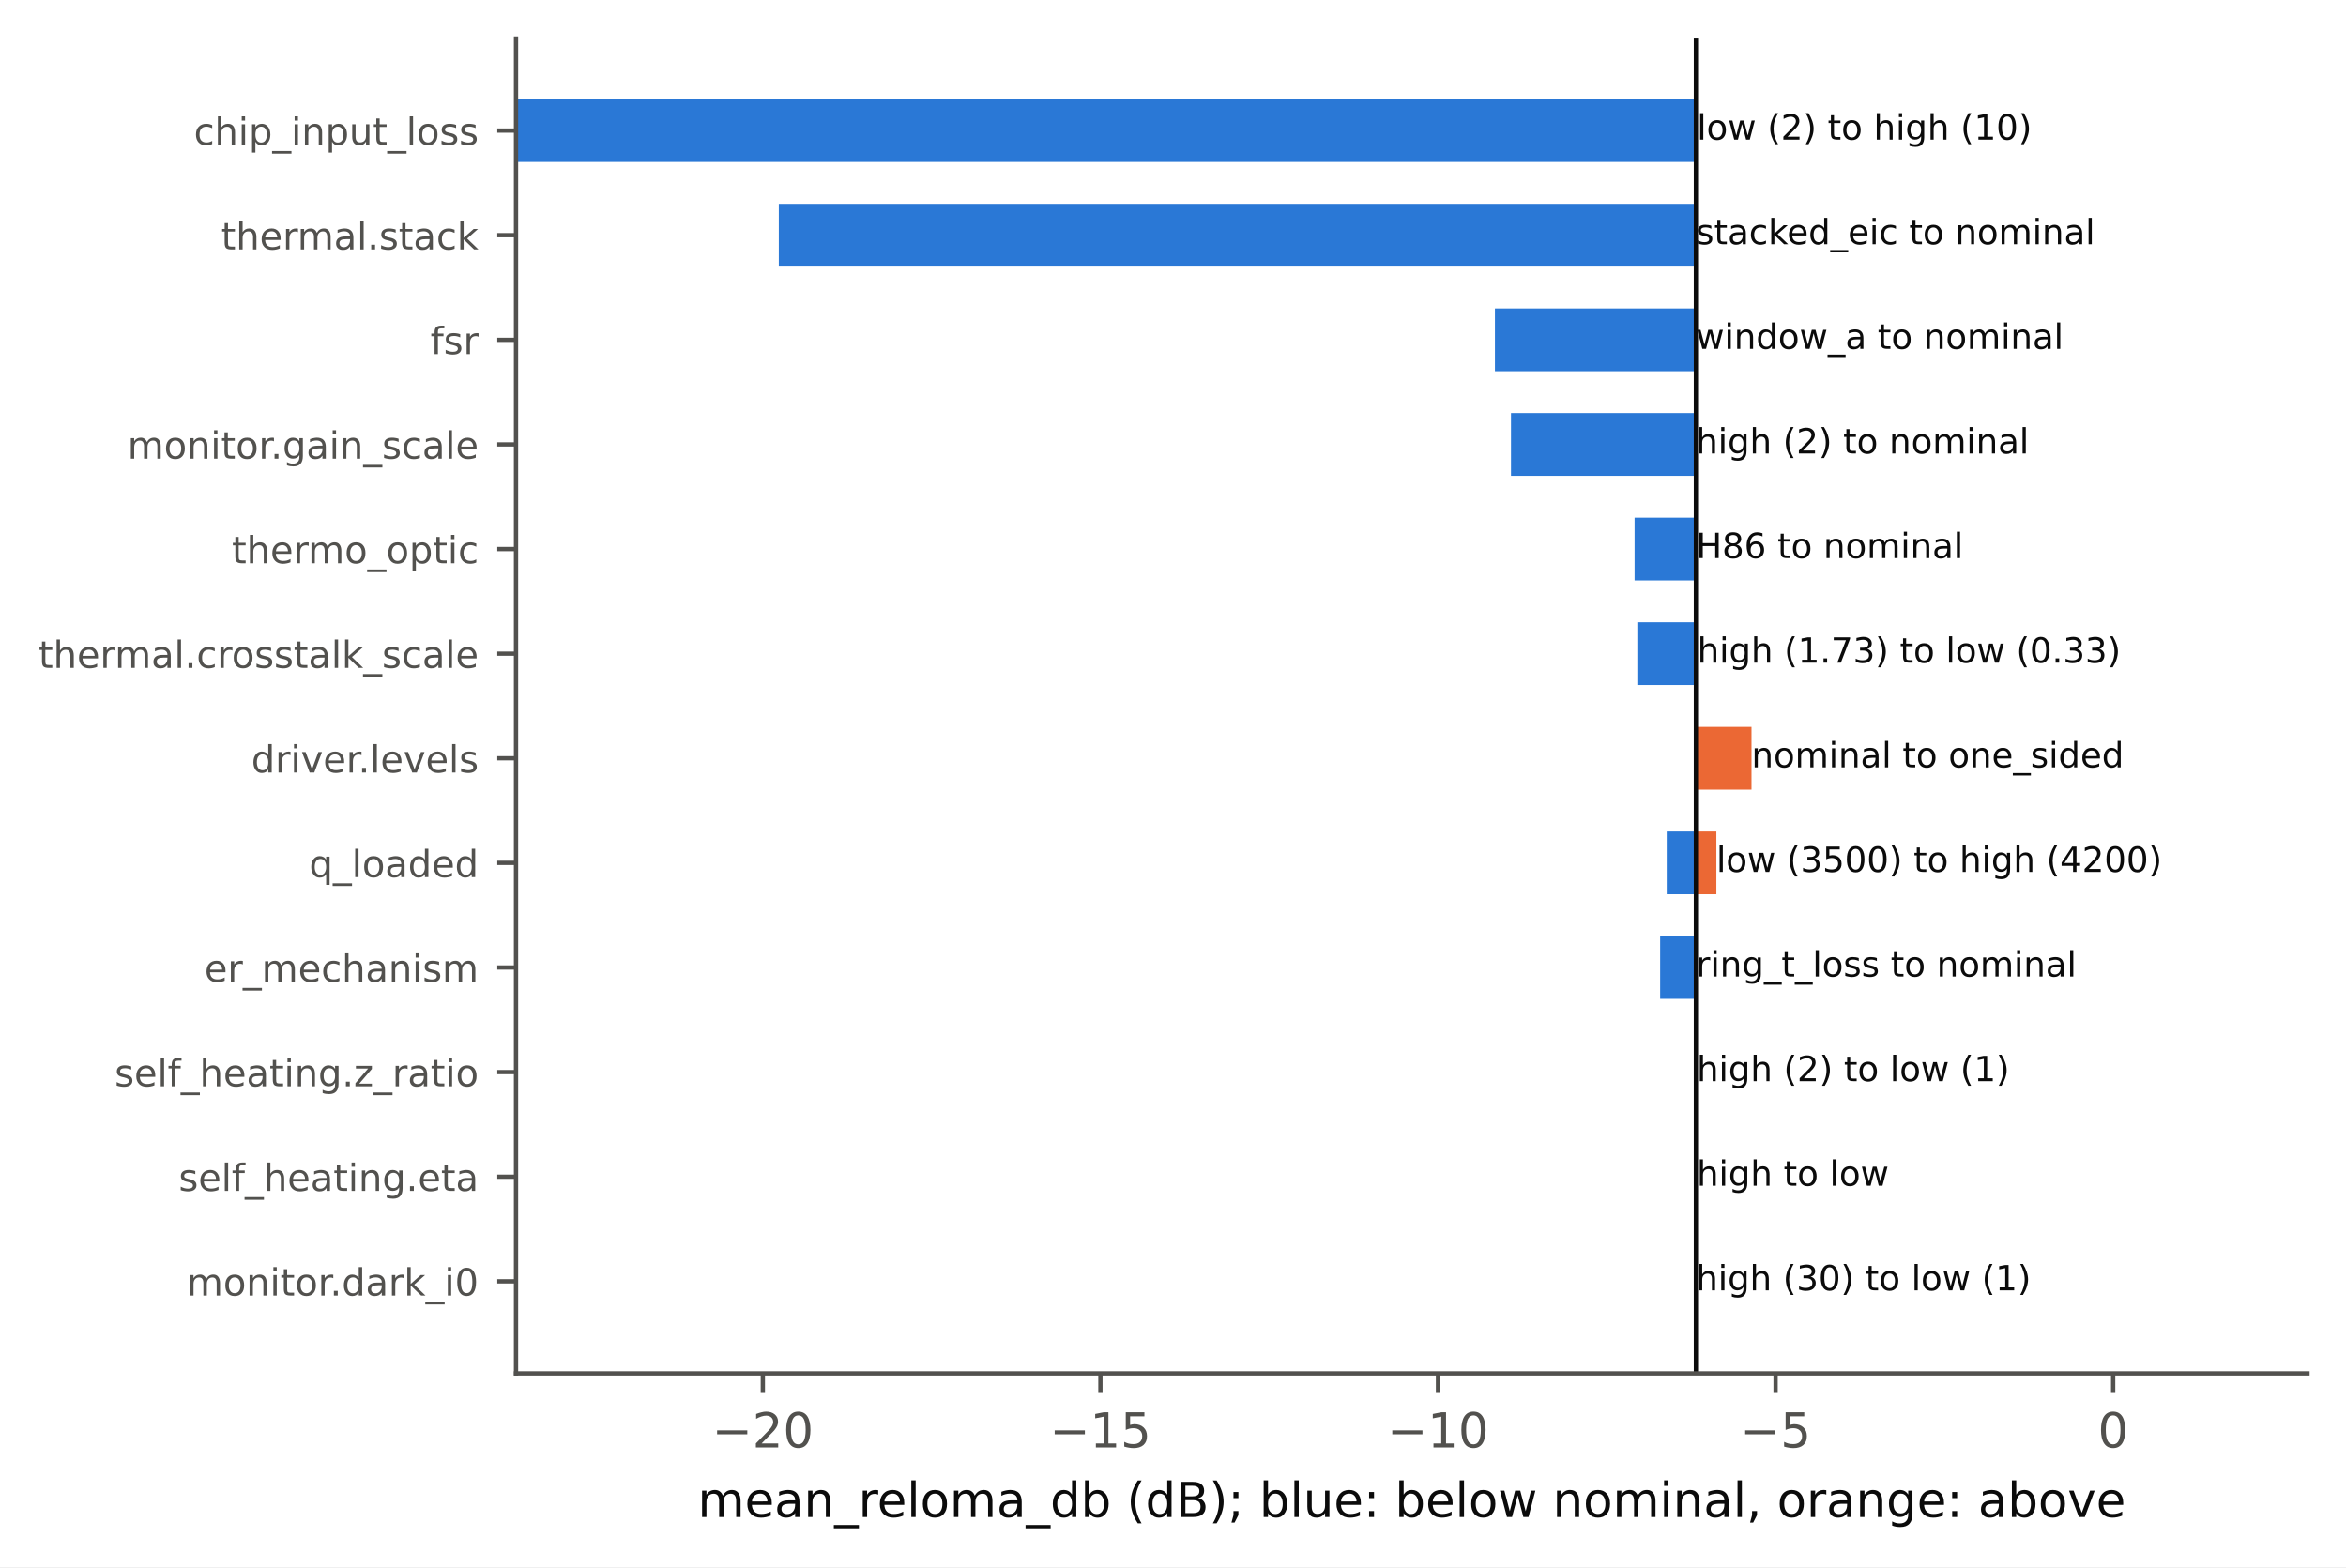
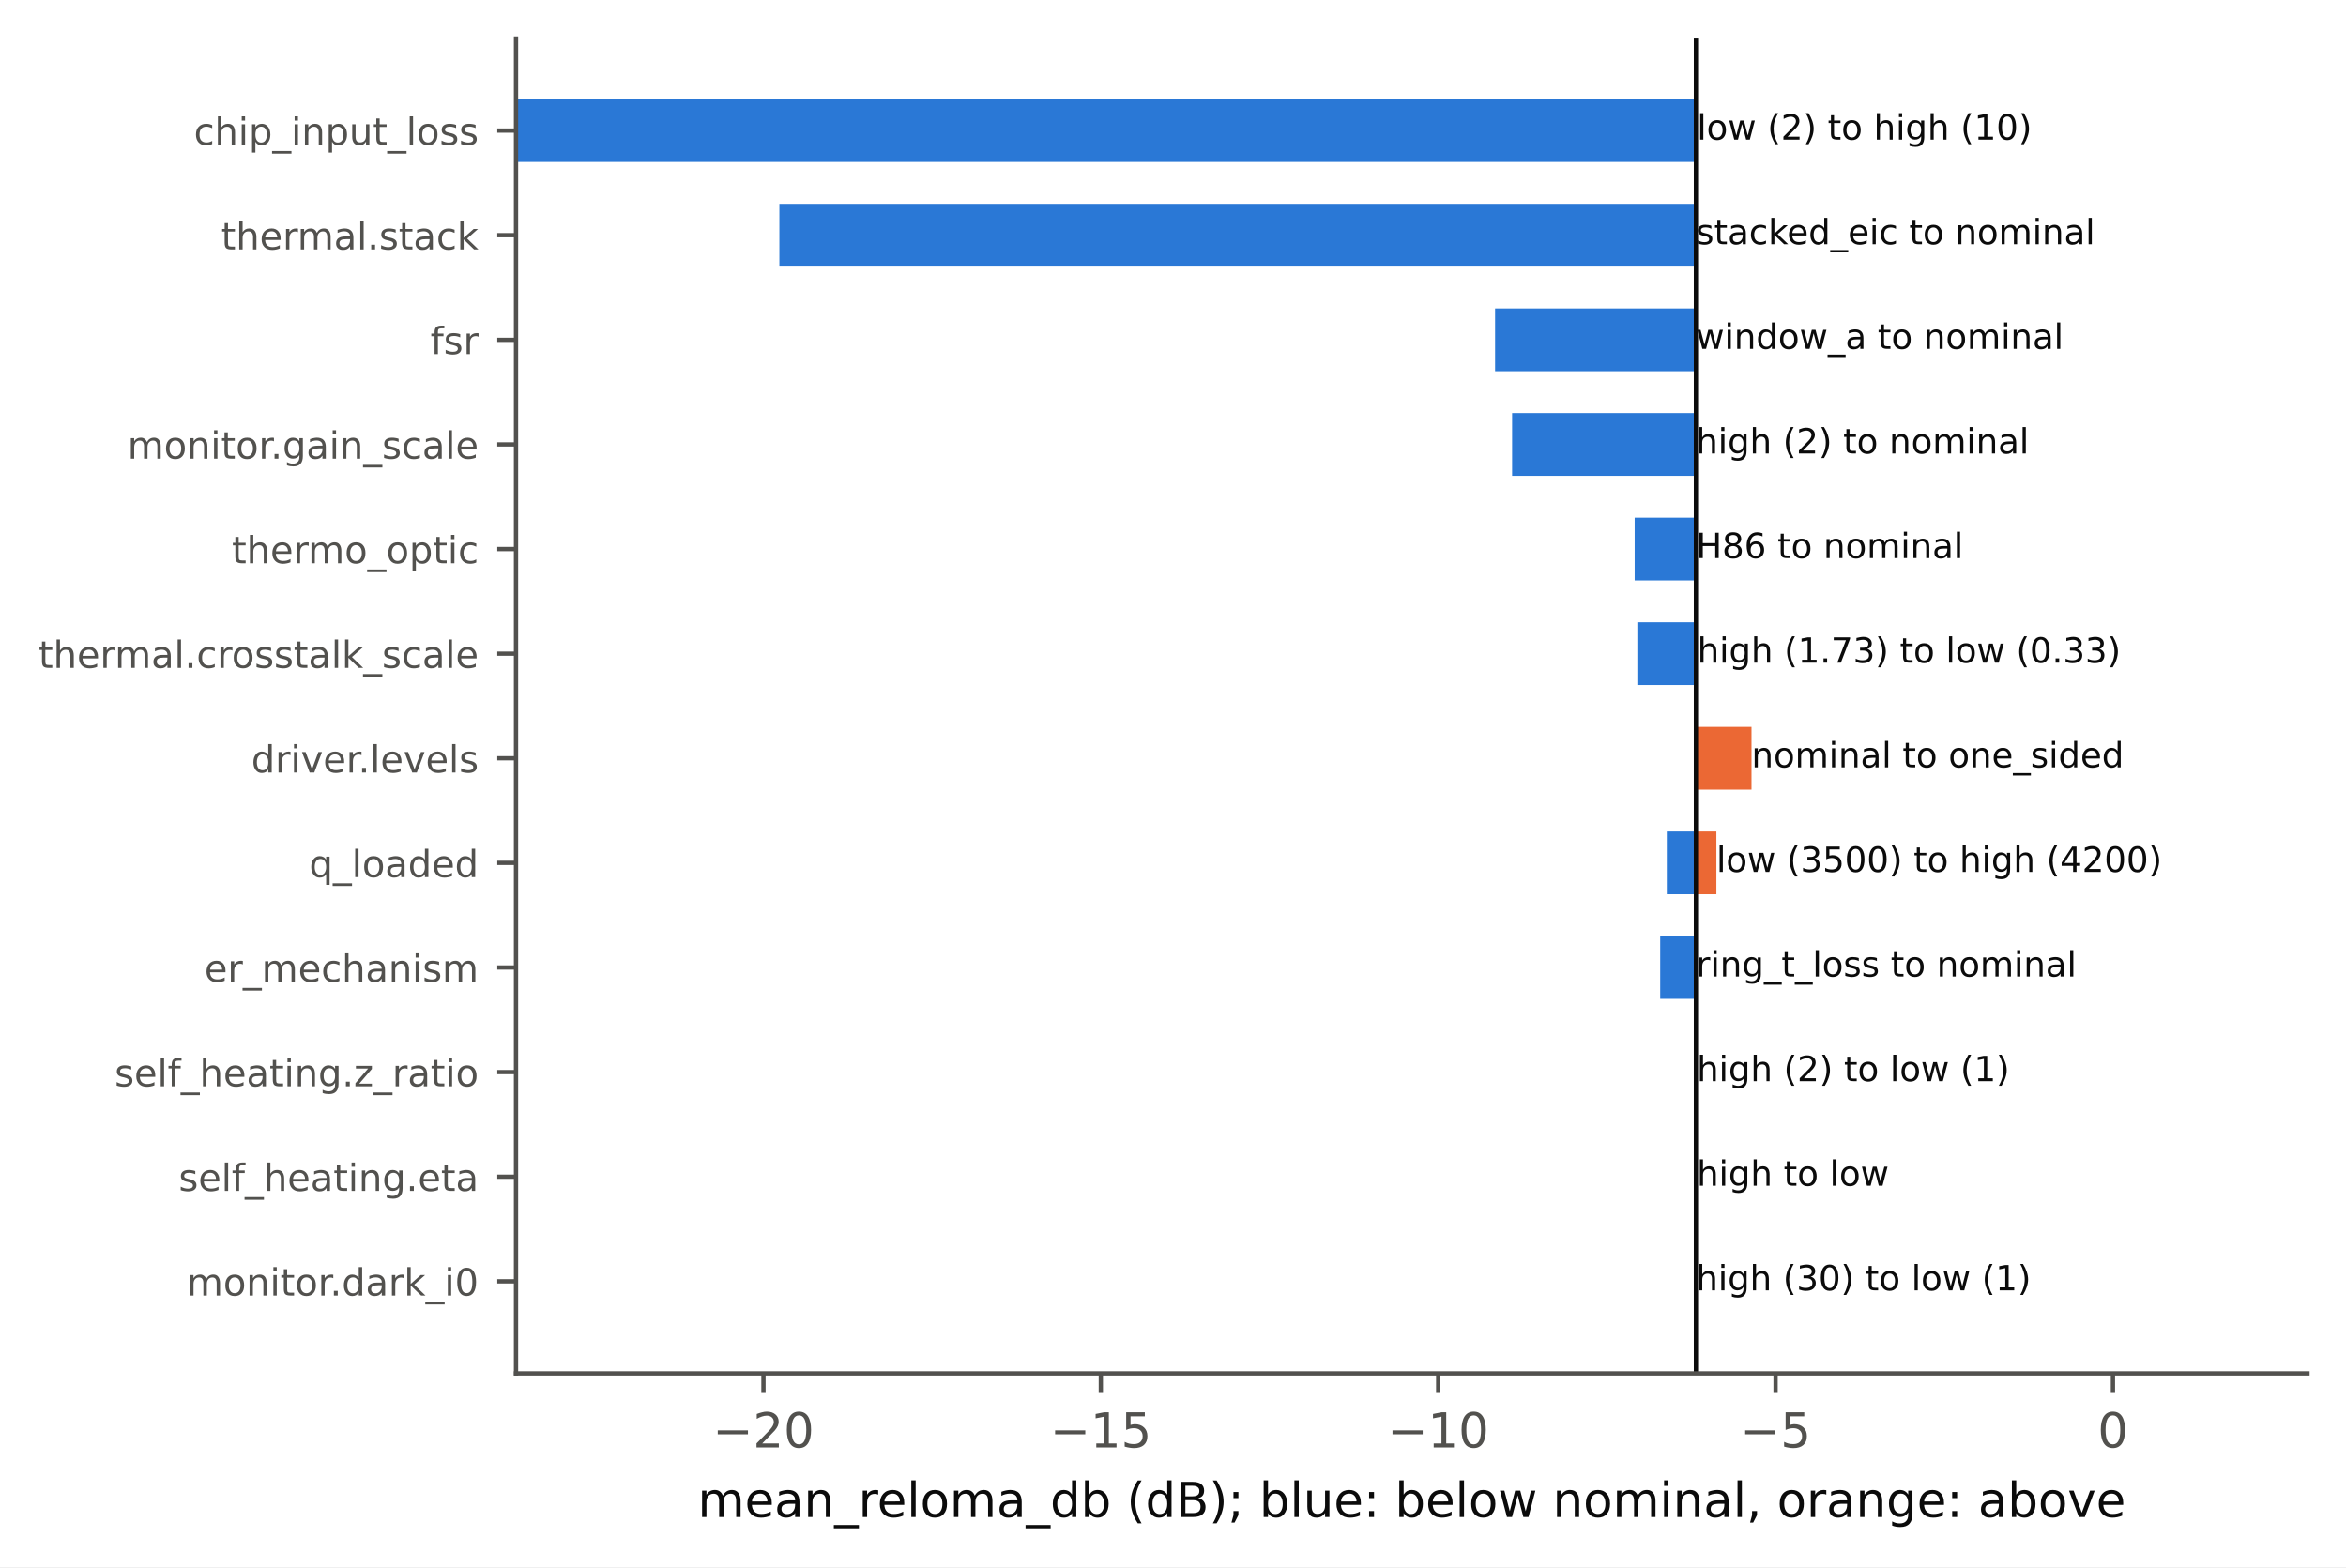
<svg xmlns="http://www.w3.org/2000/svg" xmlns:xlink="http://www.w3.org/1999/xlink" width="438.438pt" height="292.881pt" viewBox="0 0 438.438 292.881" version="1.1">
  <defs>
    <style type="text/css">*{stroke-linejoin: round; stroke-linecap: butt}</style>
  </defs>
  <g id="figure_1">
    <g id="patch_1">
      <path d="M 0 292.881  L 438.438 292.881  L 438.438 0  L 0 0  z " style="fill: #ffffff" />
    </g>
    <g id="axes_1">
      <g id="patch_2">
        <path d="M 96.438 256.68  L 431.238 256.68  L 431.238 7.2  L 96.438 7.2  z " style="fill: #ffffff" />
      </g>
      <g id="patch_3">
-         <path d="M 96.438 18.54  L 316.947 18.54  L 316.947 30.271  L 96.438 30.271  z " clip-path="url(#p3ddb2f5b65)" style="fill: #2a78d6" />
+         <path d="M 96.438 18.54  L 316.951 18.54  L 316.951 30.271  L 96.438 30.271  z " clip-path="url(#p3ddb2f5b65)" style="fill: #2a78d6" />
      </g>
      <g id="patch_4">
-         <path d="M 316.947 18.54  L 317.123 18.54  L 317.123 30.271  L 316.947 30.271  z " clip-path="url(#p3ddb2f5b65)" style="fill: #eb6834" />
+         <path d="M 316.951 18.54  L 317.128 18.54  L 317.128 30.271  L 316.951 30.271  z " clip-path="url(#p3ddb2f5b65)" style="fill: #eb6834" />
      </g>
      <g id="patch_5">
-         <path d="M 145.551 38.092  L 316.947 38.092  L 316.947 49.823  L 145.551 49.823  z " clip-path="url(#p3ddb2f5b65)" style="fill: #2a78d6" />
+         <path d="M 145.656 38.092  L 316.951 38.092  L 316.951 49.823  L 145.656 49.823  z " clip-path="url(#p3ddb2f5b65)" style="fill: #2a78d6" />
      </g>
      <g id="patch_6">
-         <path d="M 316.947 38.092  L 316.947 38.092  L 316.947 49.823  L 316.947 49.823  z " clip-path="url(#p3ddb2f5b65)" style="fill: #eb6834" />
+         <path d="M 316.951 38.092  L 316.951 38.092  L 316.951 49.823  L 316.951 49.823  z " clip-path="url(#p3ddb2f5b65)" style="fill: #eb6834" />
      </g>
      <g id="patch_7">
-         <path d="M 279.384 57.643  L 316.947 57.643  L 316.947 69.374  L 279.384 69.374  z " clip-path="url(#p3ddb2f5b65)" style="fill: #2a78d6" />
+         <path d="M 279.413 57.643  L 316.951 57.643  L 316.951 69.374  L 279.413 69.374  z " clip-path="url(#p3ddb2f5b65)" style="fill: #2a78d6" />
      </g>
      <g id="patch_8">
-         <path d="M 316.947 57.643  L 316.947 57.643  L 316.947 69.374  L 316.947 69.374  z " clip-path="url(#p3ddb2f5b65)" style="fill: #eb6834" />
+         <path d="M 316.951 57.643  L 316.951 57.643  L 316.951 69.374  L 316.951 69.374  z " clip-path="url(#p3ddb2f5b65)" style="fill: #eb6834" />
      </g>
      <g id="patch_9">
-         <path d="M 282.384 77.195  L 316.947 77.195  L 316.947 88.926  L 282.384 88.926  z " clip-path="url(#p3ddb2f5b65)" style="fill: #2a78d6" />
+         <path d="M 282.593 77.195  L 316.951 77.195  L 316.951 88.926  L 282.593 88.926  z " clip-path="url(#p3ddb2f5b65)" style="fill: #2a78d6" />
      </g>
      <g id="patch_10">
-         <path d="M 316.947 77.195  L 316.947 77.195  L 316.947 88.926  L 316.947 88.926  z " clip-path="url(#p3ddb2f5b65)" style="fill: #eb6834" />
+         <path d="M 316.951 77.195  L 316.951 77.195  L 316.951 88.926  L 316.951 88.926  z " clip-path="url(#p3ddb2f5b65)" style="fill: #eb6834" />
      </g>
      <g id="patch_11">
-         <path d="M 305.484 96.747  L 316.947 96.747  L 316.947 108.478  L 305.484 108.478  z " clip-path="url(#p3ddb2f5b65)" style="fill: #2a78d6" />
+         <path d="M 305.499 96.747  L 316.951 96.747  L 316.951 108.478  L 305.499 108.478  z " clip-path="url(#p3ddb2f5b65)" style="fill: #2a78d6" />
      </g>
      <g id="patch_12">
-         <path d="M 316.947 96.747  L 316.947 96.747  L 316.947 108.478  L 316.947 108.478  z " clip-path="url(#p3ddb2f5b65)" style="fill: #eb6834" />
+         <path d="M 316.951 96.747  L 316.951 96.747  L 316.951 108.478  L 316.951 108.478  z " clip-path="url(#p3ddb2f5b65)" style="fill: #eb6834" />
      </g>
      <g id="patch_13">
-         <path d="M 305.998 116.299  L 316.947 116.299  L 316.947 128.03  L 305.998 128.03  z " clip-path="url(#p3ddb2f5b65)" style="fill: #2a78d6" />
+         <path d="M 306.001 116.299  L 316.951 116.299  L 316.951 128.03  L 306.001 128.03  z " clip-path="url(#p3ddb2f5b65)" style="fill: #2a78d6" />
      </g>
      <g id="patch_14">
-         <path d="M 316.947 116.299  L 317.195 116.299  L 317.195 128.03  L 316.947 128.03  z " clip-path="url(#p3ddb2f5b65)" style="fill: #eb6834" />
+         <path d="M 316.951 116.299  L 317.197 116.299  L 317.197 128.03  L 316.951 128.03  z " clip-path="url(#p3ddb2f5b65)" style="fill: #eb6834" />
      </g>
      <g id="patch_15">
-         <path d="M 316.947 135.85  L 316.947 135.85  L 316.947 147.581  L 316.947 147.581  z " clip-path="url(#p3ddb2f5b65)" style="fill: #2a78d6" />
+         <path d="M 316.951 135.85  L 316.951 135.85  L 316.951 147.581  L 316.951 147.581  z " clip-path="url(#p3ddb2f5b65)" style="fill: #2a78d6" />
      </g>
      <g id="patch_16">
-         <path d="M 316.947 135.85  L 327.335 135.85  L 327.335 147.581  L 316.947 147.581  z " clip-path="url(#p3ddb2f5b65)" style="fill: #eb6834" />
+         <path d="M 316.951 135.85  L 327.335 135.85  L 327.335 147.581  L 316.951 147.581  z " clip-path="url(#p3ddb2f5b65)" style="fill: #eb6834" />
      </g>
      <g id="patch_17">
-         <path d="M 311.492 155.402  L 316.947 155.402  L 316.947 167.133  L 311.492 167.133  z " clip-path="url(#p3ddb2f5b65)" style="fill: #2a78d6" />
+         <path d="M 311.506 155.402  L 316.951 155.402  L 316.951 167.133  L 311.506 167.133  z " clip-path="url(#p3ddb2f5b65)" style="fill: #2a78d6" />
      </g>
      <g id="patch_18">
-         <path d="M 316.947 155.402  L 320.767 155.402  L 320.767 167.133  L 316.947 167.133  z " clip-path="url(#p3ddb2f5b65)" style="fill: #eb6834" />
+         <path d="M 316.951 155.402  L 320.769 155.402  L 320.769 167.133  L 316.951 167.133  z " clip-path="url(#p3ddb2f5b65)" style="fill: #eb6834" />
      </g>
      <g id="patch_19">
-         <path d="M 310.263 174.954  L 316.947 174.954  L 316.947 186.685  L 310.263 186.685  z " clip-path="url(#p3ddb2f5b65)" style="fill: #2a78d6" />
+         <path d="M 310.272 174.954  L 316.951 174.954  L 316.951 186.685  L 310.272 186.685  z " clip-path="url(#p3ddb2f5b65)" style="fill: #2a78d6" />
      </g>
      <g id="patch_20">
-         <path d="M 316.947 174.954  L 316.947 174.954  L 316.947 186.685  L 316.947 186.685  z " clip-path="url(#p3ddb2f5b65)" style="fill: #eb6834" />
+         <path d="M 316.951 174.954  L 316.951 174.954  L 316.951 186.685  L 316.951 186.685  z " clip-path="url(#p3ddb2f5b65)" style="fill: #eb6834" />
      </g>
      <g id="patch_21">
-         <path d="M 316.895 194.506  L 316.947 194.506  L 316.947 206.237  L 316.895 206.237  z " clip-path="url(#p3ddb2f5b65)" style="fill: #2a78d6" />
+         <path d="M 316.899 194.506  L 316.951 194.506  L 316.951 206.237  L 316.899 206.237  z " clip-path="url(#p3ddb2f5b65)" style="fill: #2a78d6" />
      </g>
      <g id="patch_22">
-         <path d="M 316.947 194.506  L 317.087 194.506  L 317.087 206.237  L 316.947 206.237  z " clip-path="url(#p3ddb2f5b65)" style="fill: #eb6834" />
+         <path d="M 316.951 194.506  L 317.099 194.506  L 317.099 206.237  L 316.951 206.237  z " clip-path="url(#p3ddb2f5b65)" style="fill: #eb6834" />
      </g>
      <g id="patch_23">
-         <path d="M 316.901 214.057  L 316.947 214.057  L 316.947 225.788  L 316.901 225.788  z " clip-path="url(#p3ddb2f5b65)" style="fill: #2a78d6" />
+         <path d="M 316.905 214.057  L 316.951 214.057  L 316.951 225.788  L 316.905 225.788  z " clip-path="url(#p3ddb2f5b65)" style="fill: #2a78d6" />
      </g>
      <g id="patch_24">
-         <path d="M 316.947 214.057  L 317.086 214.057  L 317.086 225.788  L 316.947 225.788  z " clip-path="url(#p3ddb2f5b65)" style="fill: #eb6834" />
+         <path d="M 316.951 214.057  L 317.092 214.057  L 317.092 225.788  L 316.951 225.788  z " clip-path="url(#p3ddb2f5b65)" style="fill: #eb6834" />
      </g>
      <g id="patch_25">
-         <path d="M 316.889 233.609  L 316.947 233.609  L 316.947 245.34  L 316.889 245.34  z " clip-path="url(#p3ddb2f5b65)" style="fill: #2a78d6" />
+         <path d="M 316.894 233.609  L 316.951 233.609  L 316.951 245.34  L 316.894 245.34  z " clip-path="url(#p3ddb2f5b65)" style="fill: #2a78d6" />
      </g>
      <g id="patch_26">
-         <path d="M 316.947 233.609  L 316.954 233.609  L 316.954 245.34  L 316.947 245.34  z " clip-path="url(#p3ddb2f5b65)" style="fill: #eb6834" />
+         <path d="M 316.951 233.609  L 316.96 233.609  L 316.96 245.34  L 316.951 245.34  z " clip-path="url(#p3ddb2f5b65)" style="fill: #eb6834" />
      </g>
      <g id="matplotlib.axis_1">
        <g id="xtick_1">
          <g id="line2d_1">
            <defs>
              <path id="mea197eaf9c" d="M 0 0  L 0 3.5  " style="stroke: #52514e; stroke-width: 0.8" />
            </defs>
            <g>
-               <use xlink:href="#mea197eaf9c" x="142.565" y="256.68" style="fill: #52514e; stroke: #52514e; stroke-width: 0.8" />
+               <use xlink:href="#mea197eaf9c" x="142.683" y="256.68" style="fill: #52514e; stroke: #52514e; stroke-width: 0.8" />
            </g>
          </g>
          <g id="text_1">
-             <text style="font-size: 9px; font-family: 'DejaVu Sans', 'Bitstream Vera Sans', 'Computer Modern Sans Serif', 'Lucida Grande', 'Verdana', 'Geneva', 'Lucid', 'Arial', 'Helvetica', 'Avant Garde', sans-serif; text-anchor: middle; fill: #52514e" x="142.565" y="270.518" transform="rotate(-0 142.5654 270.5179)">−20</text>
+             <text style="font-size: 9px; font-family: 'DejaVu Sans', 'Bitstream Vera Sans', 'Computer Modern Sans Serif', 'Lucida Grande', 'Verdana', 'Geneva', 'Lucid', 'Arial', 'Helvetica', 'Avant Garde', sans-serif; text-anchor: middle; fill: #52514e" x="142.683" y="270.518" transform="rotate(-0 142.6827 270.5179)">−20</text>
          </g>
        </g>
        <g id="xtick_2">
          <g id="line2d_2">
            <g>
-               <use xlink:href="#mea197eaf9c" x="205.655" y="256.68" style="fill: #52514e; stroke: #52514e; stroke-width: 0.8" />
+               <use xlink:href="#mea197eaf9c" x="205.732" y="256.68" style="fill: #52514e; stroke: #52514e; stroke-width: 0.8" />
            </g>
          </g>
          <g id="text_2">
-             <text style="font-size: 9px; font-family: 'DejaVu Sans', 'Bitstream Vera Sans', 'Computer Modern Sans Serif', 'Lucida Grande', 'Verdana', 'Geneva', 'Lucid', 'Arial', 'Helvetica', 'Avant Garde', sans-serif; text-anchor: middle; fill: #52514e" x="205.655" y="270.518" transform="rotate(-0 205.6549 270.5179)">−15</text>
+             <text style="font-size: 9px; font-family: 'DejaVu Sans', 'Bitstream Vera Sans', 'Computer Modern Sans Serif', 'Lucida Grande', 'Verdana', 'Geneva', 'Lucid', 'Arial', 'Helvetica', 'Avant Garde', sans-serif; text-anchor: middle; fill: #52514e" x="205.732" y="270.518" transform="rotate(-0 205.7323 270.5179)">−15</text>
          </g>
        </g>
        <g id="xtick_3">
          <g id="line2d_3">
            <g>
-               <use xlink:href="#mea197eaf9c" x="268.744" y="256.68" style="fill: #52514e; stroke: #52514e; stroke-width: 0.8" />
+               <use xlink:href="#mea197eaf9c" x="268.782" y="256.68" style="fill: #52514e; stroke: #52514e; stroke-width: 0.8" />
            </g>
          </g>
          <g id="text_3">
-             <text style="font-size: 9px; font-family: 'DejaVu Sans', 'Bitstream Vera Sans', 'Computer Modern Sans Serif', 'Lucida Grande', 'Verdana', 'Geneva', 'Lucid', 'Arial', 'Helvetica', 'Avant Garde', sans-serif; text-anchor: middle; fill: #52514e" x="268.744" y="270.518" transform="rotate(-0 268.7443 270.5179)">−10</text>
+             <text style="font-size: 9px; font-family: 'DejaVu Sans', 'Bitstream Vera Sans', 'Computer Modern Sans Serif', 'Lucida Grande', 'Verdana', 'Geneva', 'Lucid', 'Arial', 'Helvetica', 'Avant Garde', sans-serif; text-anchor: middle; fill: #52514e" x="268.782" y="270.518" transform="rotate(-0 268.7819 270.5179)">−10</text>
          </g>
        </g>
        <g id="xtick_4">
          <g id="line2d_4">
            <g>
-               <use xlink:href="#mea197eaf9c" x="331.834" y="256.68" style="fill: #52514e; stroke: #52514e; stroke-width: 0.8" />
+               <use xlink:href="#mea197eaf9c" x="331.832" y="256.68" style="fill: #52514e; stroke: #52514e; stroke-width: 0.8" />
            </g>
          </g>
          <g id="text_4">
-             <text style="font-size: 9px; font-family: 'DejaVu Sans', 'Bitstream Vera Sans', 'Computer Modern Sans Serif', 'Lucida Grande', 'Verdana', 'Geneva', 'Lucid', 'Arial', 'Helvetica', 'Avant Garde', sans-serif; text-anchor: middle; fill: #52514e" x="331.834" y="270.518" transform="rotate(-0 331.8337 270.5179)">−5</text>
+             <text style="font-size: 9px; font-family: 'DejaVu Sans', 'Bitstream Vera Sans', 'Computer Modern Sans Serif', 'Lucida Grande', 'Verdana', 'Geneva', 'Lucid', 'Arial', 'Helvetica', 'Avant Garde', sans-serif; text-anchor: middle; fill: #52514e" x="331.832" y="270.518" transform="rotate(-0 331.8315 270.5179)">−5</text>
          </g>
        </g>
        <g id="xtick_5">
          <g id="line2d_5">
            <g>
-               <use xlink:href="#mea197eaf9c" x="394.923" y="256.68" style="fill: #52514e; stroke: #52514e; stroke-width: 0.8" />
+               <use xlink:href="#mea197eaf9c" x="394.881" y="256.68" style="fill: #52514e; stroke: #52514e; stroke-width: 0.8" />
            </g>
          </g>
          <g id="text_5">
-             <text style="font-size: 9px; font-family: 'DejaVu Sans', 'Bitstream Vera Sans', 'Computer Modern Sans Serif', 'Lucida Grande', 'Verdana', 'Geneva', 'Lucid', 'Arial', 'Helvetica', 'Avant Garde', sans-serif; text-anchor: middle; fill: #52514e" x="394.923" y="270.518" transform="rotate(-0 394.9232 270.5179)">0</text>
+             <text style="font-size: 9px; font-family: 'DejaVu Sans', 'Bitstream Vera Sans', 'Computer Modern Sans Serif', 'Lucida Grande', 'Verdana', 'Geneva', 'Lucid', 'Arial', 'Helvetica', 'Avant Garde', sans-serif; text-anchor: middle; fill: #52514e" x="394.881" y="270.518" transform="rotate(-0 394.8811 270.5179)">0</text>
          </g>
        </g>
        <g id="text_6">
          <text style="font-size: 9px; font-family: 'DejaVu Sans', 'Bitstream Vera Sans', 'Computer Modern Sans Serif', 'Lucida Grande', 'Verdana', 'Geneva', 'Lucid', 'Arial', 'Helvetica', 'Avant Garde', sans-serif; text-anchor: middle; fill: #0b0b0b" x="263.838" y="283.519" transform="rotate(-0 263.838 283.5186)">mean_reloma_db (dB); blue: below nominal, orange: above</text>
        </g>
      </g>
      <g id="matplotlib.axis_2">
        <g id="ytick_1">
          <g id="line2d_6">
            <defs>
              <path id="m9e3dfb3ebb" d="M 0 0  L -3.5 0  " style="stroke: #52514e; stroke-width: 0.8" />
            </defs>
            <g>
              <use xlink:href="#m9e3dfb3ebb" x="96.438" y="24.406" style="fill: #52514e; stroke: #52514e; stroke-width: 0.8" />
            </g>
          </g>
          <g id="text_7">
            <text style="font-size: 7px; font-family: 'DejaVu Sans', 'Bitstream Vera Sans', 'Computer Modern Sans Serif', 'Lucida Grande', 'Verdana', 'Geneva', 'Lucid', 'Arial', 'Helvetica', 'Avant Garde', sans-serif; text-anchor: end; fill: #52514e" x="89.438" y="27.065" transform="rotate(-0 89.43797 27.06497)">chip_input_loss</text>
          </g>
        </g>
        <g id="ytick_2">
          <g id="line2d_7">
            <g>
              <use xlink:href="#m9e3dfb3ebb" x="96.438" y="43.957" style="fill: #52514e; stroke: #52514e; stroke-width: 0.8" />
            </g>
          </g>
          <g id="text_8">
            <text style="font-size: 7px; font-family: 'DejaVu Sans', 'Bitstream Vera Sans', 'Computer Modern Sans Serif', 'Lucida Grande', 'Verdana', 'Geneva', 'Lucid', 'Arial', 'Helvetica', 'Avant Garde', sans-serif; text-anchor: end; fill: #52514e" x="89.438" y="46.617" transform="rotate(-0 89.43797 46.61669)">thermal.stack</text>
          </g>
        </g>
        <g id="ytick_3">
          <g id="line2d_8">
            <g>
              <use xlink:href="#m9e3dfb3ebb" x="96.438" y="63.509" style="fill: #52514e; stroke: #52514e; stroke-width: 0.8" />
            </g>
          </g>
          <g id="text_9">
            <text style="font-size: 7px; font-family: 'DejaVu Sans', 'Bitstream Vera Sans', 'Computer Modern Sans Serif', 'Lucida Grande', 'Verdana', 'Geneva', 'Lucid', 'Arial', 'Helvetica', 'Avant Garde', sans-serif; text-anchor: end; fill: #52514e" x="89.438" y="66.168" transform="rotate(-0 89.43797 66.16842)">fsr</text>
          </g>
        </g>
        <g id="ytick_4">
          <g id="line2d_9">
            <g>
              <use xlink:href="#m9e3dfb3ebb" x="96.438" y="83.061" style="fill: #52514e; stroke: #52514e; stroke-width: 0.8" />
            </g>
          </g>
          <g id="text_10">
            <text style="font-size: 7px; font-family: 'DejaVu Sans', 'Bitstream Vera Sans', 'Computer Modern Sans Serif', 'Lucida Grande', 'Verdana', 'Geneva', 'Lucid', 'Arial', 'Helvetica', 'Avant Garde', sans-serif; text-anchor: end; fill: #52514e" x="89.438" y="85.72" transform="rotate(-0 89.43797 85.72014)">monitor.gain_scale</text>
          </g>
        </g>
        <g id="ytick_5">
          <g id="line2d_10">
            <g>
              <use xlink:href="#m9e3dfb3ebb" x="96.438" y="102.612" style="fill: #52514e; stroke: #52514e; stroke-width: 0.8" />
            </g>
          </g>
          <g id="text_11">
            <text style="font-size: 7px; font-family: 'DejaVu Sans', 'Bitstream Vera Sans', 'Computer Modern Sans Serif', 'Lucida Grande', 'Verdana', 'Geneva', 'Lucid', 'Arial', 'Helvetica', 'Avant Garde', sans-serif; text-anchor: end; fill: #52514e" x="89.438" y="105.272" transform="rotate(-0 89.43797 105.2719)">thermo_optic</text>
          </g>
        </g>
        <g id="ytick_6">
          <g id="line2d_11">
            <g>
              <use xlink:href="#m9e3dfb3ebb" x="96.438" y="122.164" style="fill: #52514e; stroke: #52514e; stroke-width: 0.8" />
            </g>
          </g>
          <g id="text_12">
            <text style="font-size: 7px; font-family: 'DejaVu Sans', 'Bitstream Vera Sans', 'Computer Modern Sans Serif', 'Lucida Grande', 'Verdana', 'Geneva', 'Lucid', 'Arial', 'Helvetica', 'Avant Garde', sans-serif; text-anchor: end; fill: #52514e" x="89.438" y="124.824" transform="rotate(-0 89.43797 124.8236)">thermal.crosstalk_scale</text>
          </g>
        </g>
        <g id="ytick_7">
          <g id="line2d_12">
            <g>
              <use xlink:href="#m9e3dfb3ebb" x="96.438" y="141.716" style="fill: #52514e; stroke: #52514e; stroke-width: 0.8" />
            </g>
          </g>
          <g id="text_13">
            <text style="font-size: 7px; font-family: 'DejaVu Sans', 'Bitstream Vera Sans', 'Computer Modern Sans Serif', 'Lucida Grande', 'Verdana', 'Geneva', 'Lucid', 'Arial', 'Helvetica', 'Avant Garde', sans-serif; text-anchor: end; fill: #52514e" x="89.438" y="144.375" transform="rotate(-0 89.43797 144.3753)">driver.levels</text>
          </g>
        </g>
        <g id="ytick_8">
          <g id="line2d_13">
            <g>
              <use xlink:href="#m9e3dfb3ebb" x="96.438" y="161.268" style="fill: #52514e; stroke: #52514e; stroke-width: 0.8" />
            </g>
          </g>
          <g id="text_14">
            <text style="font-size: 7px; font-family: 'DejaVu Sans', 'Bitstream Vera Sans', 'Computer Modern Sans Serif', 'Lucida Grande', 'Verdana', 'Geneva', 'Lucid', 'Arial', 'Helvetica', 'Avant Garde', sans-serif; text-anchor: end; fill: #52514e" x="89.438" y="163.927" transform="rotate(-0 89.43797 163.927)">q_loaded</text>
          </g>
        </g>
        <g id="ytick_9">
          <g id="line2d_14">
            <g>
              <use xlink:href="#m9e3dfb3ebb" x="96.438" y="180.819" style="fill: #52514e; stroke: #52514e; stroke-width: 0.8" />
            </g>
          </g>
          <g id="text_15">
            <text style="font-size: 7px; font-family: 'DejaVu Sans', 'Bitstream Vera Sans', 'Computer Modern Sans Serif', 'Lucida Grande', 'Verdana', 'Geneva', 'Lucid', 'Arial', 'Helvetica', 'Avant Garde', sans-serif; text-anchor: end; fill: #52514e" x="89.438" y="183.479" transform="rotate(-0 89.43797 183.4788)">er_mechanism</text>
          </g>
        </g>
        <g id="ytick_10">
          <g id="line2d_15">
            <g>
              <use xlink:href="#m9e3dfb3ebb" x="96.438" y="200.371" style="fill: #52514e; stroke: #52514e; stroke-width: 0.8" />
            </g>
          </g>
          <g id="text_16">
            <text style="font-size: 7px; font-family: 'DejaVu Sans', 'Bitstream Vera Sans', 'Computer Modern Sans Serif', 'Lucida Grande', 'Verdana', 'Geneva', 'Lucid', 'Arial', 'Helvetica', 'Avant Garde', sans-serif; text-anchor: end; fill: #52514e" x="89.438" y="203.03" transform="rotate(-0 89.43797 203.0305)">self_heating.z_ratio</text>
          </g>
        </g>
        <g id="ytick_11">
          <g id="line2d_16">
            <g>
              <use xlink:href="#m9e3dfb3ebb" x="96.438" y="219.923" style="fill: #52514e; stroke: #52514e; stroke-width: 0.8" />
            </g>
          </g>
          <g id="text_17">
            <text style="font-size: 7px; font-family: 'DejaVu Sans', 'Bitstream Vera Sans', 'Computer Modern Sans Serif', 'Lucida Grande', 'Verdana', 'Geneva', 'Lucid', 'Arial', 'Helvetica', 'Avant Garde', sans-serif; text-anchor: end; fill: #52514e" x="89.438" y="222.582" transform="rotate(-0 89.43797 222.5822)">self_heating.eta</text>
          </g>
        </g>
        <g id="ytick_12">
          <g id="line2d_17">
            <g>
              <use xlink:href="#m9e3dfb3ebb" x="96.438" y="239.474" style="fill: #52514e; stroke: #52514e; stroke-width: 0.8" />
            </g>
          </g>
          <g id="text_18">
            <text style="font-size: 7px; font-family: 'DejaVu Sans', 'Bitstream Vera Sans', 'Computer Modern Sans Serif', 'Lucida Grande', 'Verdana', 'Geneva', 'Lucid', 'Arial', 'Helvetica', 'Avant Garde', sans-serif; text-anchor: end; fill: #52514e" x="89.438" y="242.134" transform="rotate(-0 89.43797 242.1339)">monitor.dark_i0</text>
          </g>
        </g>
      </g>
      <g id="line2d_18">
-         <path d="M 316.947 256.68  L 316.947 7.2  " clip-path="url(#p3ddb2f5b65)" style="fill: none; stroke: #0b0b0b; stroke-width: 0.8; stroke-linecap: square" />
+         <path d="M 316.951 256.68  L 316.951 7.2  " clip-path="url(#p3ddb2f5b65)" style="fill: none; stroke: #0b0b0b; stroke-width: 0.8; stroke-linecap: square" />
      </g>
      <g id="patch_27">
        <path d="M 96.438 256.68  L 96.438 7.2  " style="fill: none; stroke: #52514e; stroke-width: 0.8; stroke-linejoin: miter; stroke-linecap: square" />
      </g>
      <g id="patch_28">
        <path d="M 96.438 256.68  L 431.238 256.68  " style="fill: none; stroke: #52514e; stroke-width: 0.8; stroke-linejoin: miter; stroke-linecap: square" />
      </g>
      <g id="text_19">
-         <text style="font-size: 6.5px; font-family: 'DejaVu Sans', 'Bitstream Vera Sans', 'Computer Modern Sans Serif', 'Lucida Grande', 'Verdana', 'Geneva', 'Lucid', 'Arial', 'Helvetica', 'Avant Garde', sans-serif; text-anchor: start; fill: #0b0b0b" x="317.123" y="26.094" transform="rotate(-0 317.1233 26.09425)">  low (2) to high (10)</text>
+         <text style="font-size: 6.5px; font-family: 'DejaVu Sans', 'Bitstream Vera Sans', 'Computer Modern Sans Serif', 'Lucida Grande', 'Verdana', 'Geneva', 'Lucid', 'Arial', 'Helvetica', 'Avant Garde', sans-serif; text-anchor: start; fill: #0b0b0b" x="317.128" y="26.094" transform="rotate(-0 317.1282 26.09425)">  low (2) to high (10)</text>
      </g>
      <g id="text_20">
-         <text style="font-size: 6.5px; font-family: 'DejaVu Sans', 'Bitstream Vera Sans', 'Computer Modern Sans Serif', 'Lucida Grande', 'Verdana', 'Geneva', 'Lucid', 'Arial', 'Helvetica', 'Avant Garde', sans-serif; text-anchor: start; fill: #0b0b0b" x="316.947" y="45.646" transform="rotate(-0 316.9466 45.64597)">  stacked_eic to nominal</text>
+         <text style="font-size: 6.5px; font-family: 'DejaVu Sans', 'Bitstream Vera Sans', 'Computer Modern Sans Serif', 'Lucida Grande', 'Verdana', 'Geneva', 'Lucid', 'Arial', 'Helvetica', 'Avant Garde', sans-serif; text-anchor: start; fill: #0b0b0b" x="316.951" y="45.646" transform="rotate(-0 316.9506 45.64597)">  stacked_eic to nominal</text>
      </g>
      <g id="text_21">
-         <text style="font-size: 6.5px; font-family: 'DejaVu Sans', 'Bitstream Vera Sans', 'Computer Modern Sans Serif', 'Lucida Grande', 'Verdana', 'Geneva', 'Lucid', 'Arial', 'Helvetica', 'Avant Garde', sans-serif; text-anchor: start; fill: #0b0b0b" x="316.947" y="65.198" transform="rotate(-0 316.9466 65.1977)">  window_a to nominal</text>
+         <text style="font-size: 6.5px; font-family: 'DejaVu Sans', 'Bitstream Vera Sans', 'Computer Modern Sans Serif', 'Lucida Grande', 'Verdana', 'Geneva', 'Lucid', 'Arial', 'Helvetica', 'Avant Garde', sans-serif; text-anchor: start; fill: #0b0b0b" x="316.951" y="65.198" transform="rotate(-0 316.9506 65.1977)">  window_a to nominal</text>
      </g>
      <g id="text_22">
-         <text style="font-size: 6.5px; font-family: 'DejaVu Sans', 'Bitstream Vera Sans', 'Computer Modern Sans Serif', 'Lucida Grande', 'Verdana', 'Geneva', 'Lucid', 'Arial', 'Helvetica', 'Avant Garde', sans-serif; text-anchor: start; fill: #0b0b0b" x="316.947" y="84.749" transform="rotate(-0 316.9466 84.74942)">  high (2) to nominal</text>
+         <text style="font-size: 6.5px; font-family: 'DejaVu Sans', 'Bitstream Vera Sans', 'Computer Modern Sans Serif', 'Lucida Grande', 'Verdana', 'Geneva', 'Lucid', 'Arial', 'Helvetica', 'Avant Garde', sans-serif; text-anchor: start; fill: #0b0b0b" x="316.951" y="84.749" transform="rotate(-0 316.9506 84.74942)">  high (2) to nominal</text>
      </g>
      <g id="text_23">
-         <text style="font-size: 6.5px; font-family: 'DejaVu Sans', 'Bitstream Vera Sans', 'Computer Modern Sans Serif', 'Lucida Grande', 'Verdana', 'Geneva', 'Lucid', 'Arial', 'Helvetica', 'Avant Garde', sans-serif; text-anchor: start; fill: #0b0b0b" x="316.947" y="104.301" transform="rotate(-0 316.9466 104.3011)">  H86 to nominal</text>
+         <text style="font-size: 6.5px; font-family: 'DejaVu Sans', 'Bitstream Vera Sans', 'Computer Modern Sans Serif', 'Lucida Grande', 'Verdana', 'Geneva', 'Lucid', 'Arial', 'Helvetica', 'Avant Garde', sans-serif; text-anchor: start; fill: #0b0b0b" x="316.951" y="104.301" transform="rotate(-0 316.9506 104.3011)">  H86 to nominal</text>
      </g>
      <g id="text_24">
-         <text style="font-size: 6.5px; font-family: 'DejaVu Sans', 'Bitstream Vera Sans', 'Computer Modern Sans Serif', 'Lucida Grande', 'Verdana', 'Geneva', 'Lucid', 'Arial', 'Helvetica', 'Avant Garde', sans-serif; text-anchor: start; fill: #0b0b0b" x="317.195" y="123.853" transform="rotate(-0 317.1949 123.8529)">  high (1.73) to low (0.33)</text>
+         <text style="font-size: 6.5px; font-family: 'DejaVu Sans', 'Bitstream Vera Sans', 'Computer Modern Sans Serif', 'Lucida Grande', 'Verdana', 'Geneva', 'Lucid', 'Arial', 'Helvetica', 'Avant Garde', sans-serif; text-anchor: start; fill: #0b0b0b" x="317.197" y="123.853" transform="rotate(-0 317.1975 123.8529)">  high (1.73) to low (0.33)</text>
      </g>
      <g id="text_25">
        <text style="font-size: 6.5px; font-family: 'DejaVu Sans', 'Bitstream Vera Sans', 'Computer Modern Sans Serif', 'Lucida Grande', 'Verdana', 'Geneva', 'Lucid', 'Arial', 'Helvetica', 'Avant Garde', sans-serif; text-anchor: start; fill: #0b0b0b" x="327.335" y="143.405" transform="rotate(-0 327.3345 143.4046)">  nominal to one_sided</text>
      </g>
      <g id="text_26">
-         <text style="font-size: 6.5px; font-family: 'DejaVu Sans', 'Bitstream Vera Sans', 'Computer Modern Sans Serif', 'Lucida Grande', 'Verdana', 'Geneva', 'Lucid', 'Arial', 'Helvetica', 'Avant Garde', sans-serif; text-anchor: start; fill: #0b0b0b" x="320.767" y="162.956" transform="rotate(-0 320.7671 162.9563)">  low (3500) to high (4200)</text>
+         <text style="font-size: 6.5px; font-family: 'DejaVu Sans', 'Bitstream Vera Sans', 'Computer Modern Sans Serif', 'Lucida Grande', 'Verdana', 'Geneva', 'Lucid', 'Arial', 'Helvetica', 'Avant Garde', sans-serif; text-anchor: start; fill: #0b0b0b" x="320.769" y="162.956" transform="rotate(-0 320.7687 162.9563)">  low (3500) to high (4200)</text>
      </g>
      <g id="text_27">
-         <text style="font-size: 6.5px; font-family: 'DejaVu Sans', 'Bitstream Vera Sans', 'Computer Modern Sans Serif', 'Lucida Grande', 'Verdana', 'Geneva', 'Lucid', 'Arial', 'Helvetica', 'Avant Garde', sans-serif; text-anchor: start; fill: #0b0b0b" x="316.947" y="182.508" transform="rotate(-0 316.9466 182.508)">  ring_t_loss to nominal</text>
+         <text style="font-size: 6.5px; font-family: 'DejaVu Sans', 'Bitstream Vera Sans', 'Computer Modern Sans Serif', 'Lucida Grande', 'Verdana', 'Geneva', 'Lucid', 'Arial', 'Helvetica', 'Avant Garde', sans-serif; text-anchor: start; fill: #0b0b0b" x="316.951" y="182.508" transform="rotate(-0 316.9506 182.508)">  ring_t_loss to nominal</text>
      </g>
      <g id="text_28">
-         <text style="font-size: 6.5px; font-family: 'DejaVu Sans', 'Bitstream Vera Sans', 'Computer Modern Sans Serif', 'Lucida Grande', 'Verdana', 'Geneva', 'Lucid', 'Arial', 'Helvetica', 'Avant Garde', sans-serif; text-anchor: start; fill: #0b0b0b" x="317.087" y="202.06" transform="rotate(-0 317.087 202.0598)">  high (2) to low (1)</text>
+         <text style="font-size: 6.5px; font-family: 'DejaVu Sans', 'Bitstream Vera Sans', 'Computer Modern Sans Serif', 'Lucida Grande', 'Verdana', 'Geneva', 'Lucid', 'Arial', 'Helvetica', 'Avant Garde', sans-serif; text-anchor: start; fill: #0b0b0b" x="317.099" y="202.06" transform="rotate(-0 317.0994 202.0598)">  high (2) to low (1)</text>
      </g>
      <g id="text_29">
-         <text style="font-size: 6.5px; font-family: 'DejaVu Sans', 'Bitstream Vera Sans', 'Computer Modern Sans Serif', 'Lucida Grande', 'Verdana', 'Geneva', 'Lucid', 'Arial', 'Helvetica', 'Avant Garde', sans-serif; text-anchor: start; fill: #0b0b0b" x="317.086" y="221.611" transform="rotate(-0 317.086 221.6115)">  high to low</text>
+         <text style="font-size: 6.5px; font-family: 'DejaVu Sans', 'Bitstream Vera Sans', 'Computer Modern Sans Serif', 'Lucida Grande', 'Verdana', 'Geneva', 'Lucid', 'Arial', 'Helvetica', 'Avant Garde', sans-serif; text-anchor: start; fill: #0b0b0b" x="317.092" y="221.611" transform="rotate(-0 317.0919 221.6115)">  high to low</text>
      </g>
      <g id="text_30">
-         <text style="font-size: 6.5px; font-family: 'DejaVu Sans', 'Bitstream Vera Sans', 'Computer Modern Sans Serif', 'Lucida Grande', 'Verdana', 'Geneva', 'Lucid', 'Arial', 'Helvetica', 'Avant Garde', sans-serif; text-anchor: start; fill: #0b0b0b" x="316.954" y="241.163" transform="rotate(-0 316.9544 241.1632)">  high (30) to low (1)</text>
+         <text style="font-size: 6.5px; font-family: 'DejaVu Sans', 'Bitstream Vera Sans', 'Computer Modern Sans Serif', 'Lucida Grande', 'Verdana', 'Geneva', 'Lucid', 'Arial', 'Helvetica', 'Avant Garde', sans-serif; text-anchor: start; fill: #0b0b0b" x="316.96" y="241.163" transform="rotate(-0 316.9597 241.1632)">  high (30) to low (1)</text>
      </g>
    </g>
  </g>
  <defs>
    <clipPath id="p3ddb2f5b65">
      <rect x="96.438" y="7.2" width="334.8" height="249.48" />
    </clipPath>
  </defs>
</svg>
